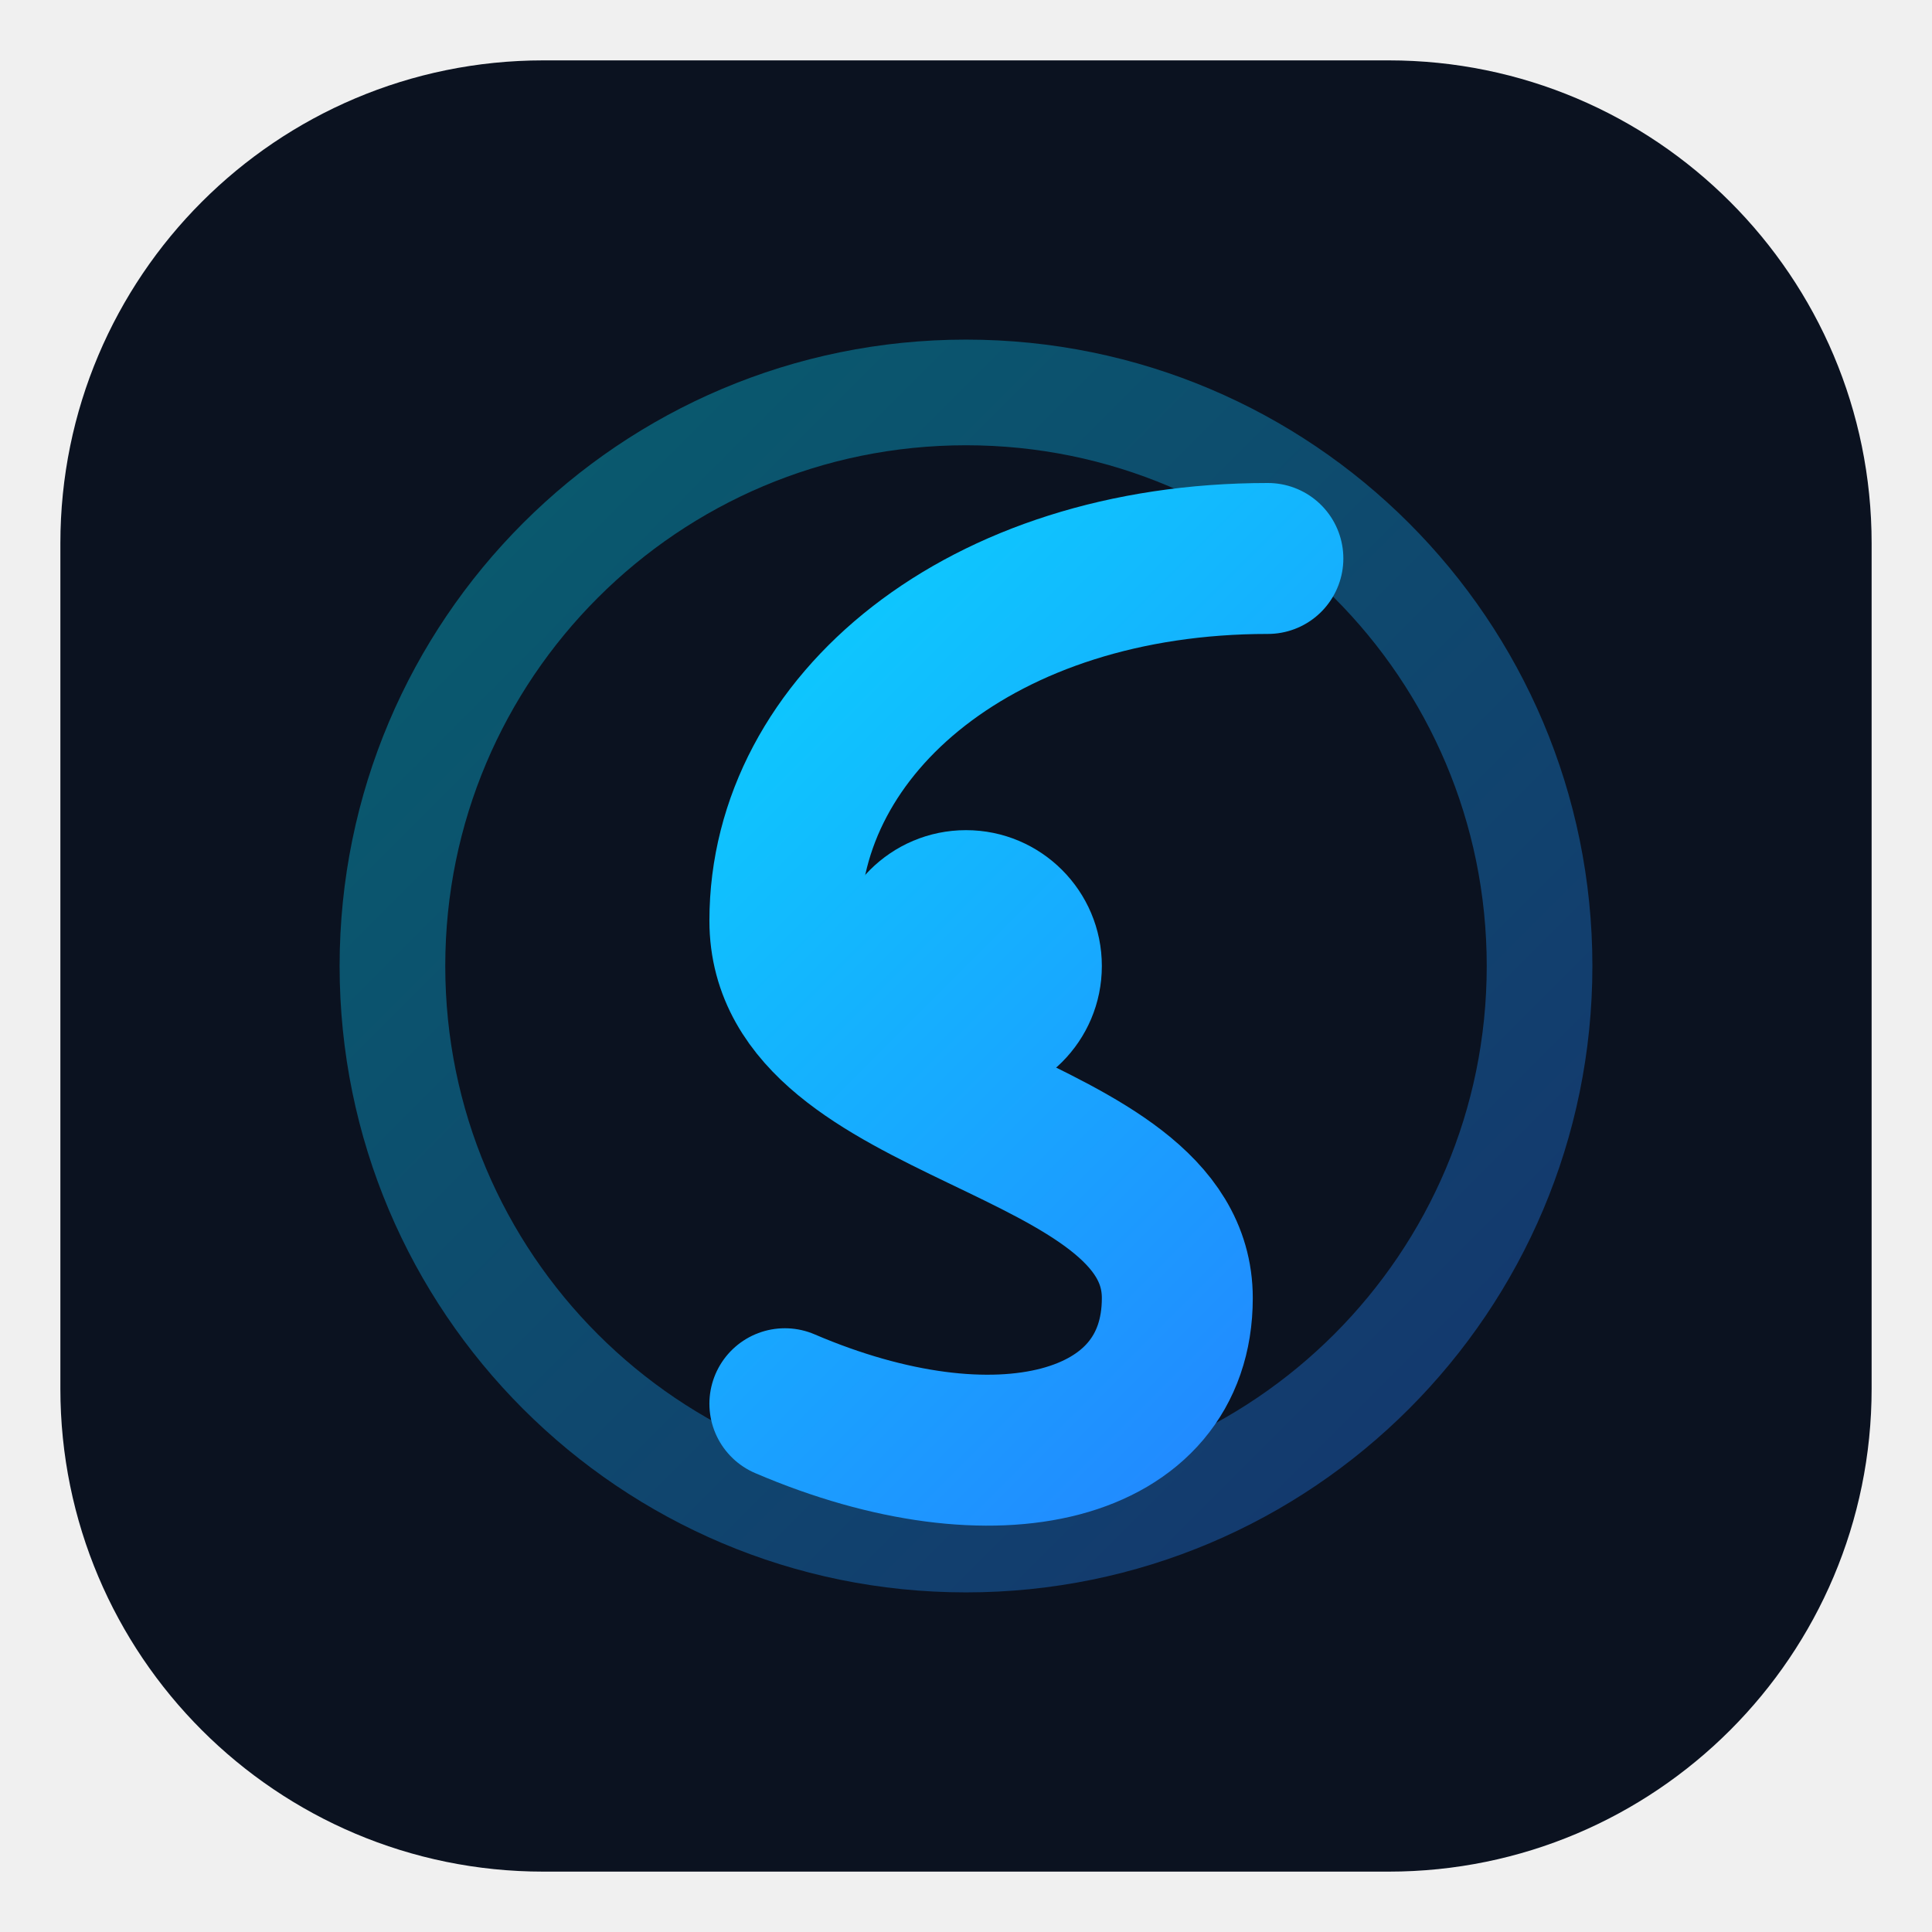
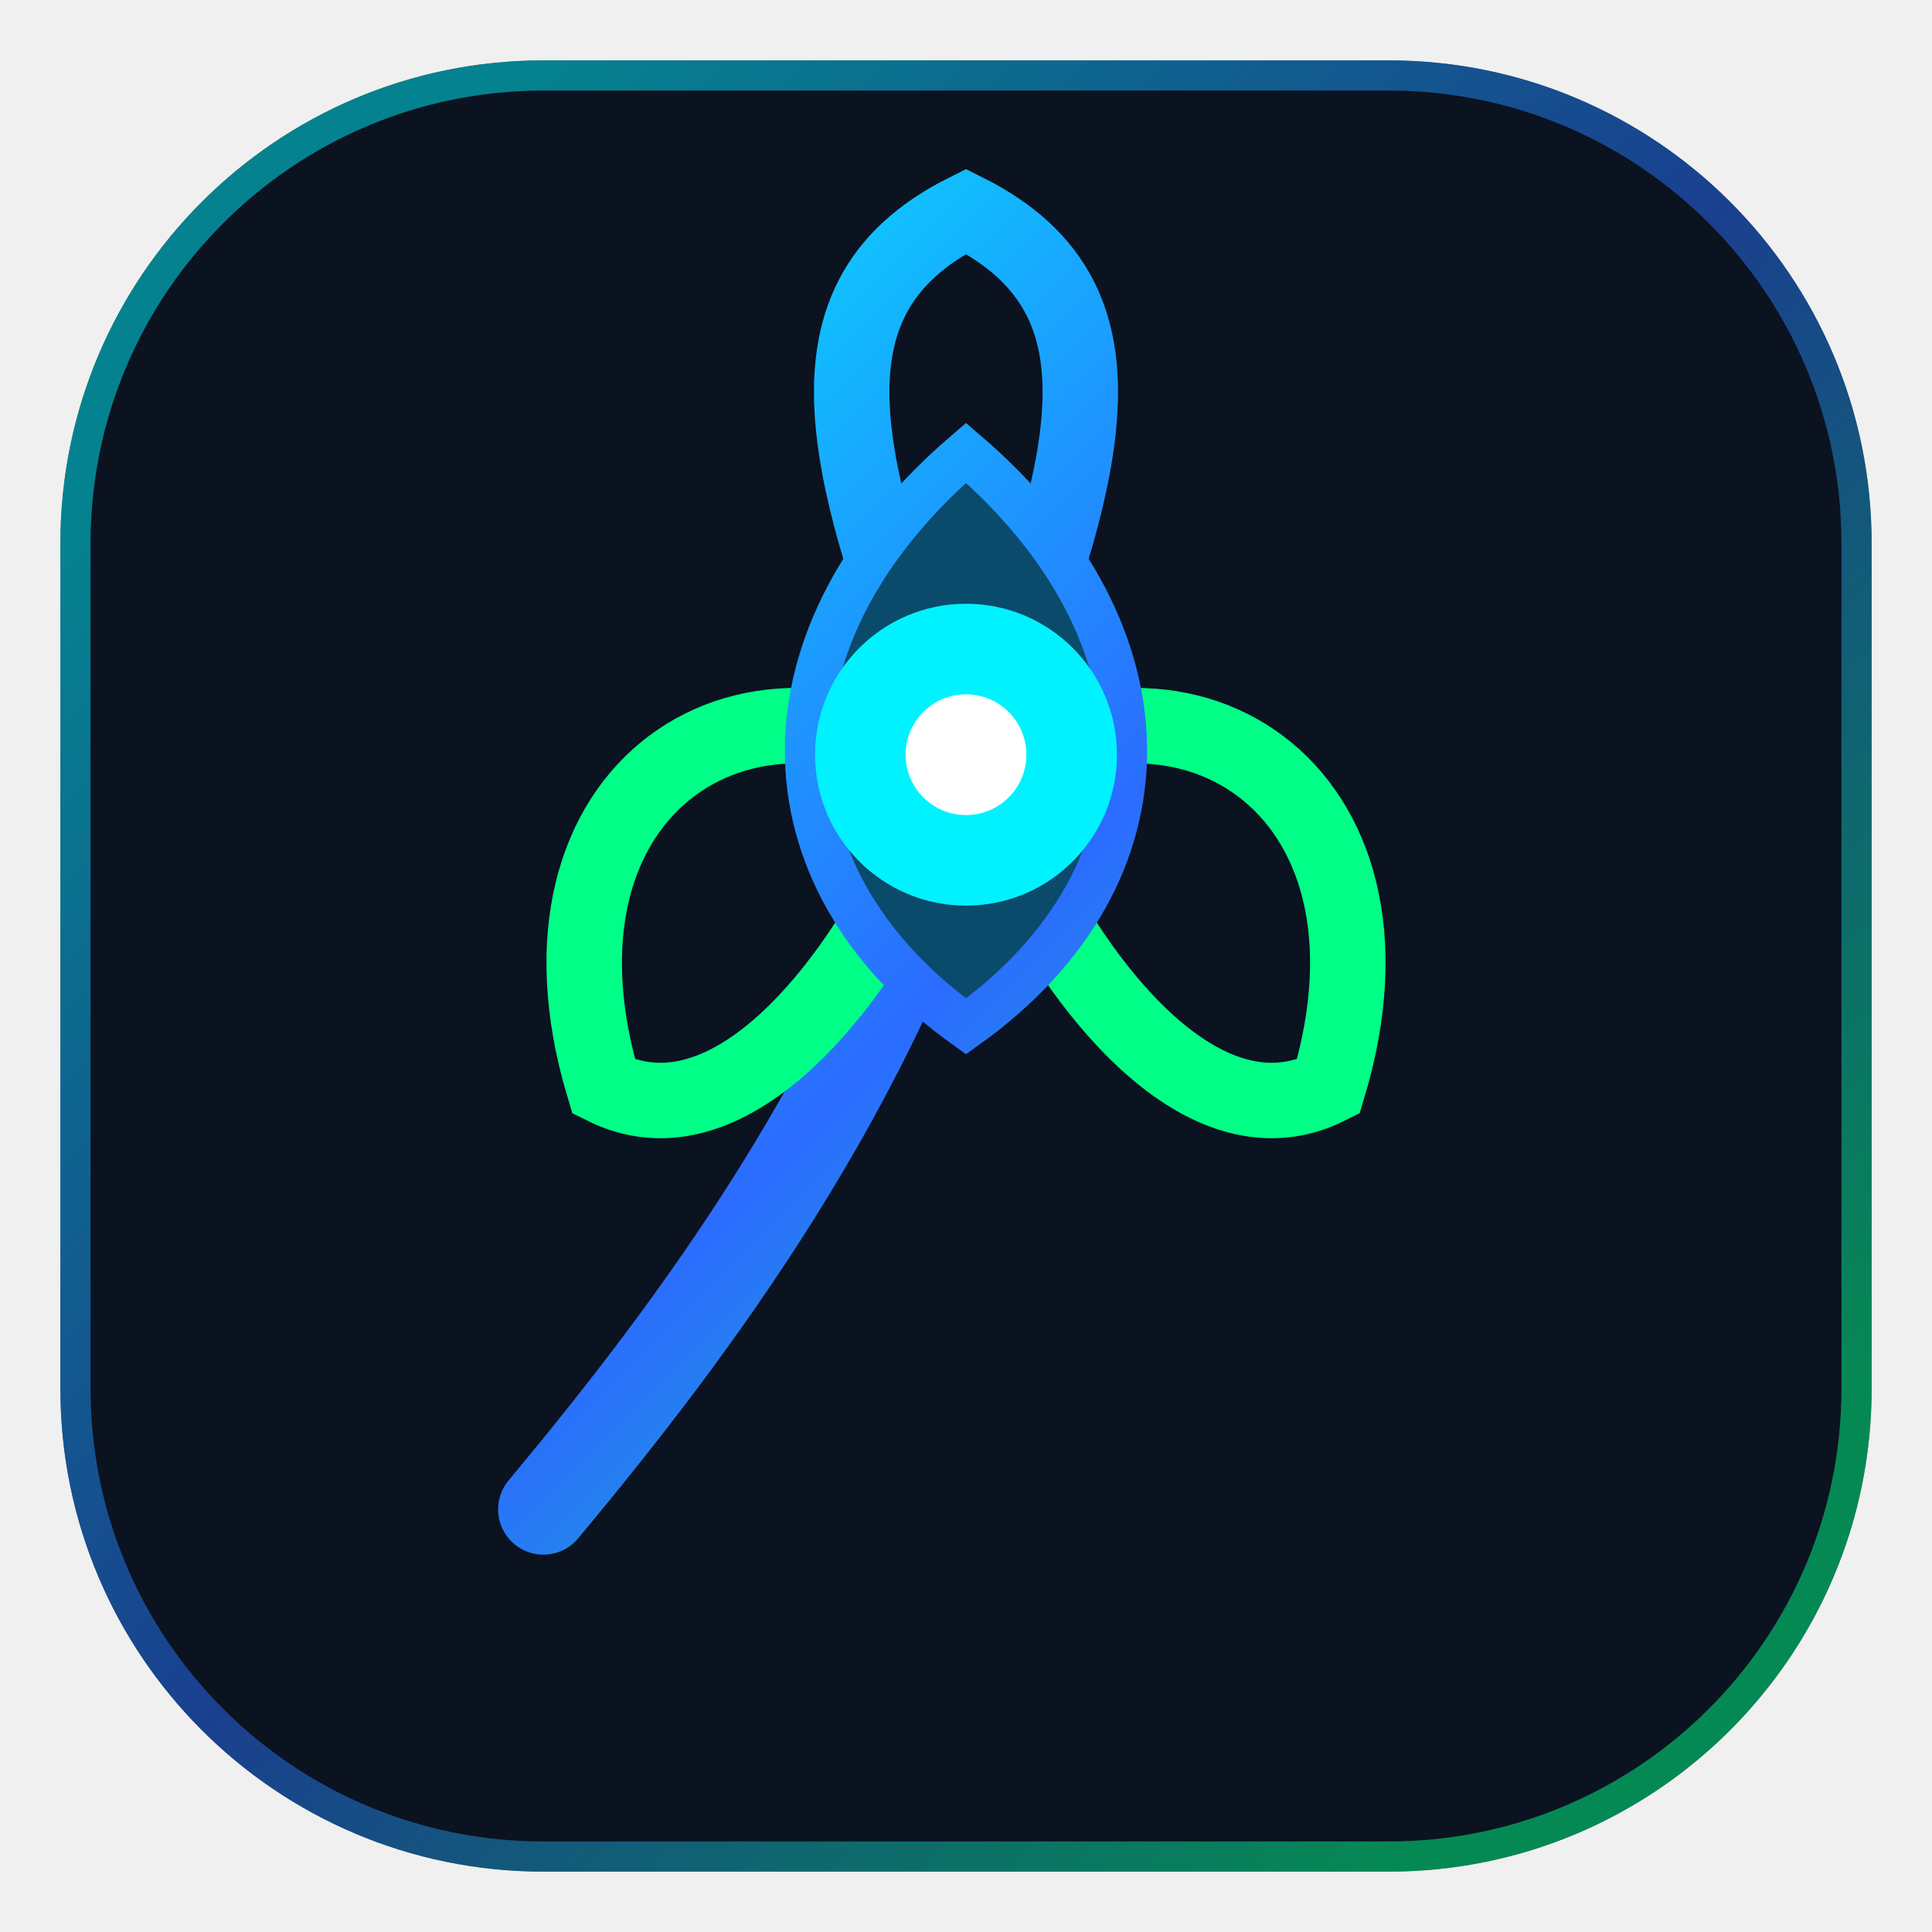
<svg xmlns="http://www.w3.org/2000/svg" width="64" height="64" viewBox="0 0 64 64" fill="none">
  <defs>
    <linearGradient id="f" x1="10" y1="10" x2="54" y2="54" gradientUnits="userSpaceOnUse">
      <stop stop-color="#00F2FE" />
-       <stop offset="1" stop-color="#2B6CFF" />
+       <stop offset="0.5" stop-color="#2B6CFF" />
+       <stop offset="1" stop-color="#00FF87" />
    </linearGradient>
  </defs>
  <rect x="2" y="2" width="60" height="60" rx="16" fill="#0B1220" />
-   <circle cx="32" cy="32" r="19" stroke="url(#f)" stroke-width="3.5" stroke-opacity="0.35" fill="none" />
-   <path d="M42 18.5C32.5 18.5 26 24 26 30.5C26 37 39 37 39 43C39 48 33 49.5 26 46.5" stroke="url(#f)" stroke-width="5" stroke-linecap="round" fill="none" />
-   <circle cx="32" cy="32" r="4.5" fill="url(#f)" />
+   <rect x="2.5" y="2.5" width="59" height="59" rx="15.5" stroke="url(#f)" stroke-opacity="0.5" stroke-width="1" />
+   <path d="M18 50 C23 44 29 36 32 26" stroke="url(#f)" stroke-width="3" stroke-linecap="round" />
+   <path d="M32 26 C25 21 17 26 20 36 C24 38 28 33 30 29" fill="none" stroke="#00FF87" stroke-width="2.5" stroke-linecap="round" />
+   <path d="M32 26 C39 21 47 26 44 36 C40 38 36 33 34 29" fill="none" stroke="#00FF87" stroke-width="2.5" stroke-linecap="round" />
+   <path d="M32 26 C28 16 26 10 32 7 C38 10 36 16 32 26 Z" fill="none" stroke="url(#f)" stroke-width="2.5" />
+   <path d="M32 15 C25 21 25 29 32 34 C39 29 39 21 32 15 Z" fill="#0A4A6B" stroke="url(#f)" stroke-width="1.5" />
+   <circle cx="32" cy="25" r="5" fill="#00F2FE" />
+   <circle cx="32" cy="25" r="2" fill="#FFFFFF" />
</svg>
